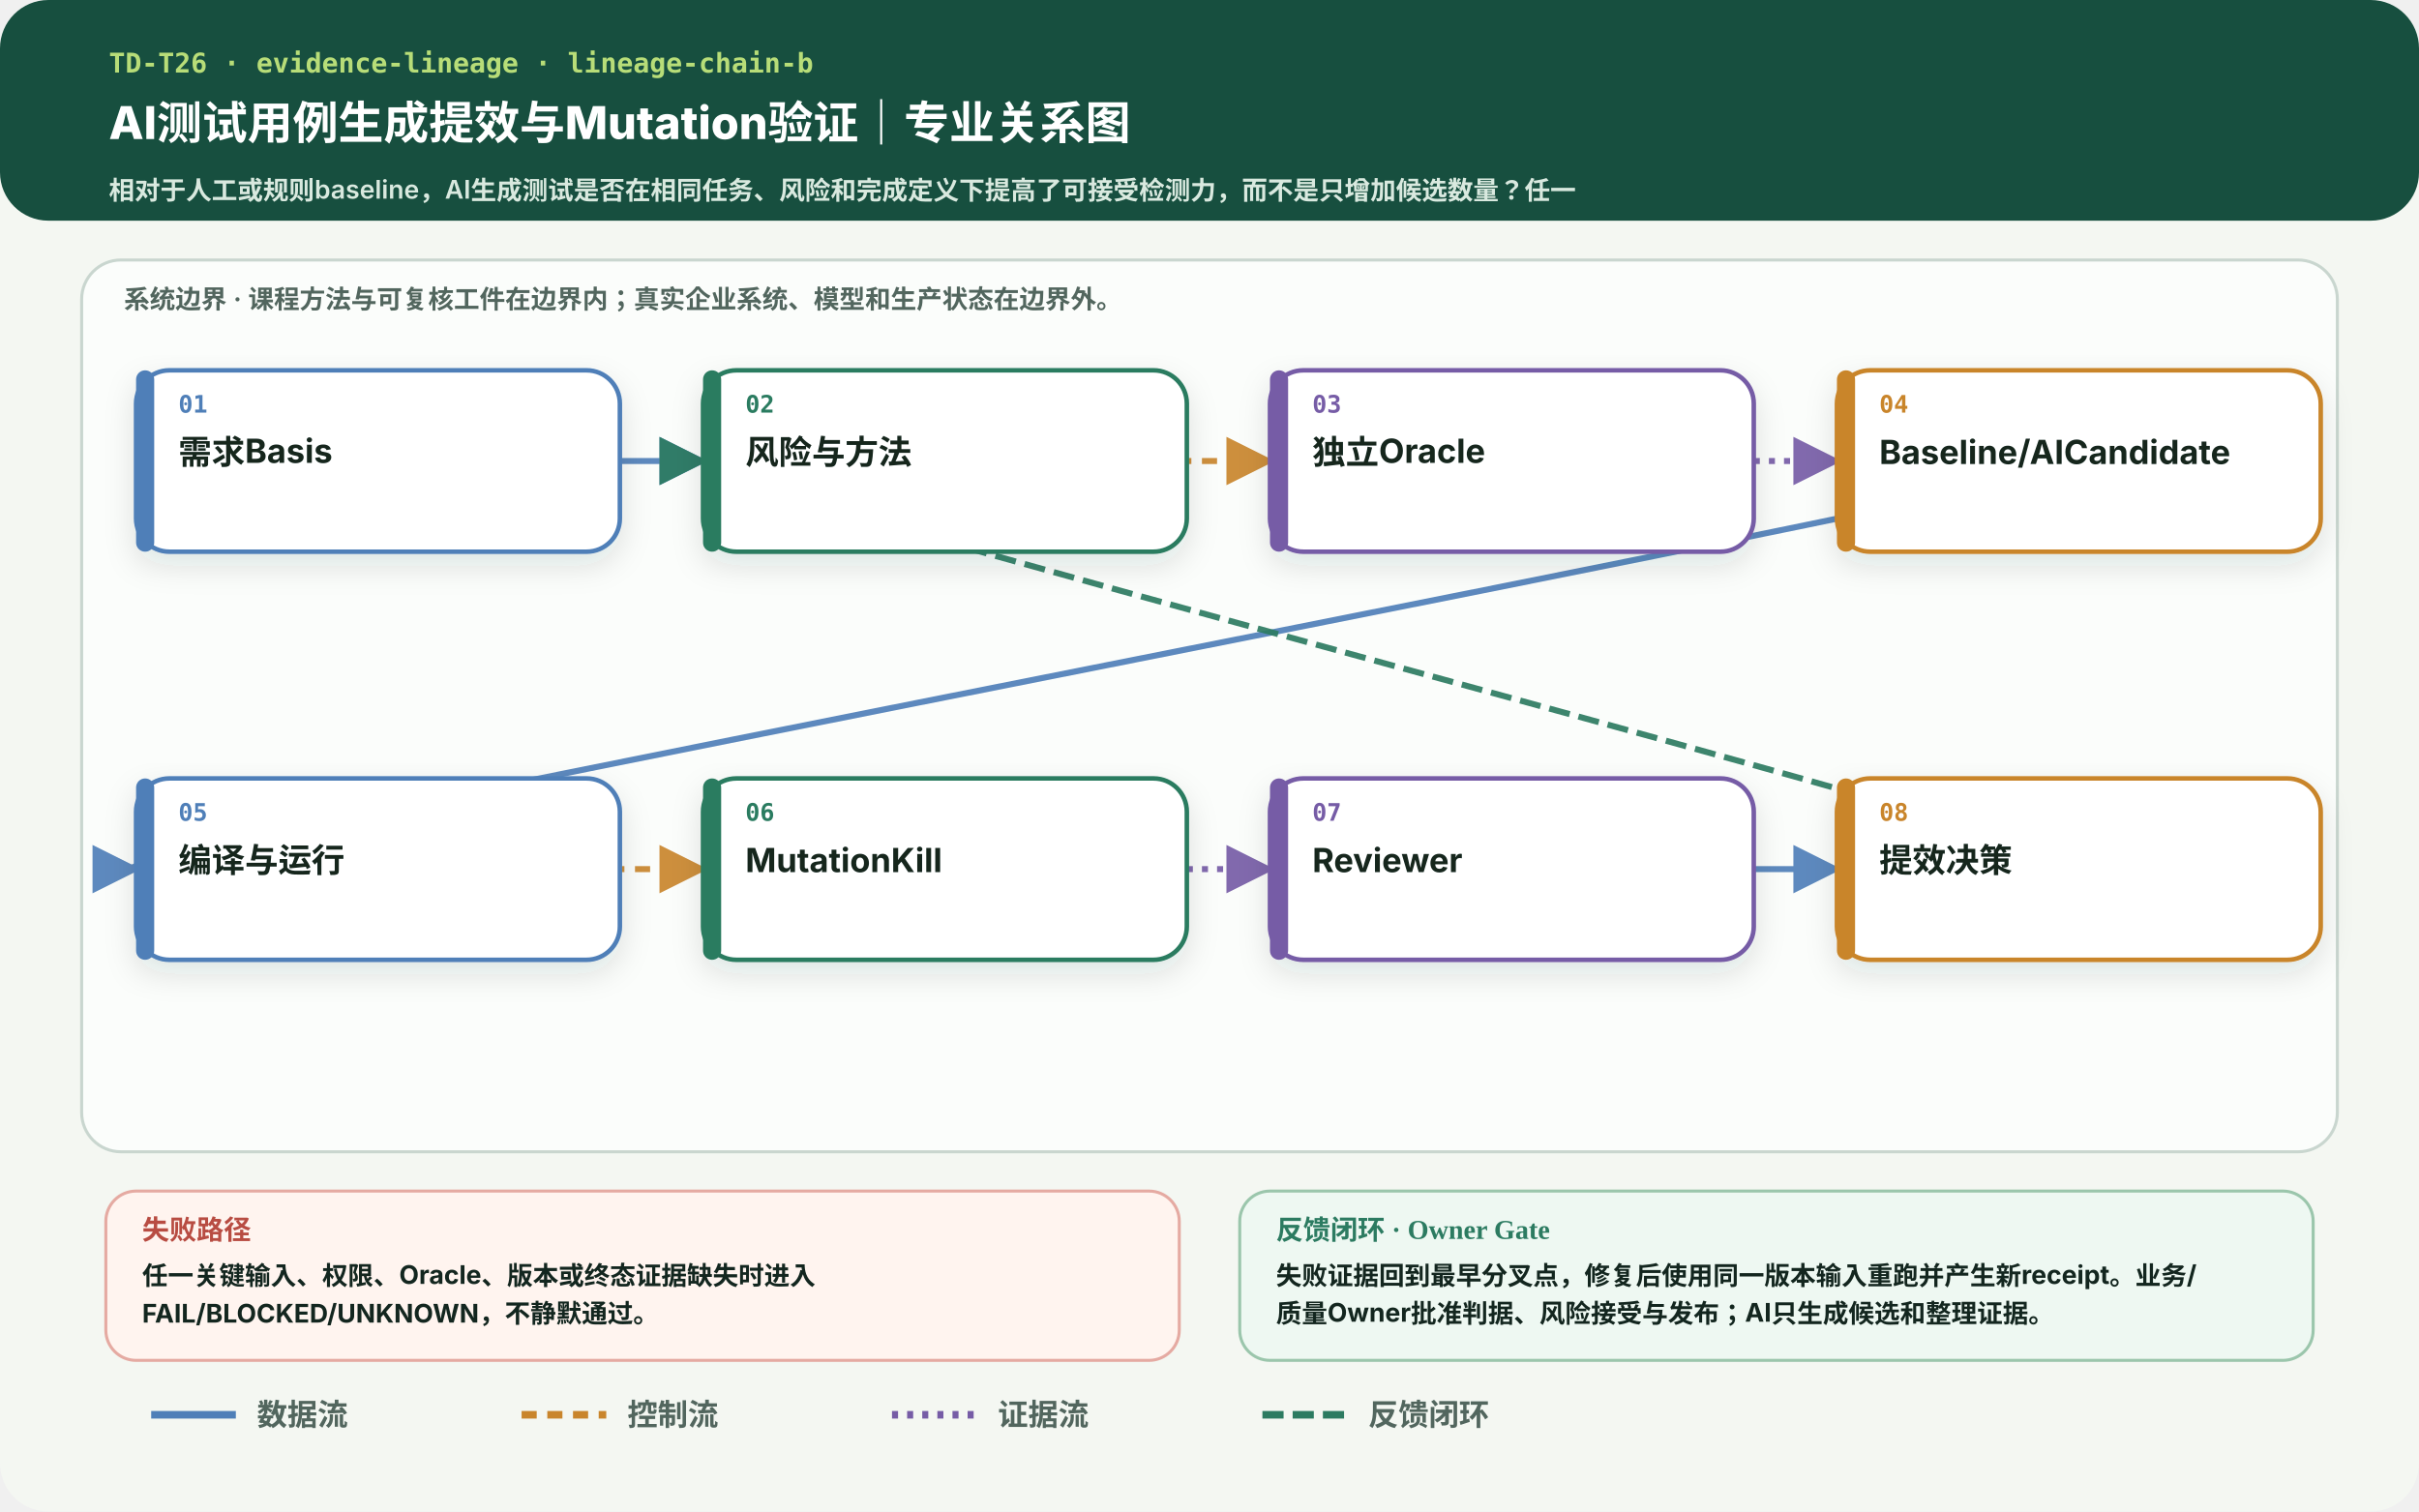
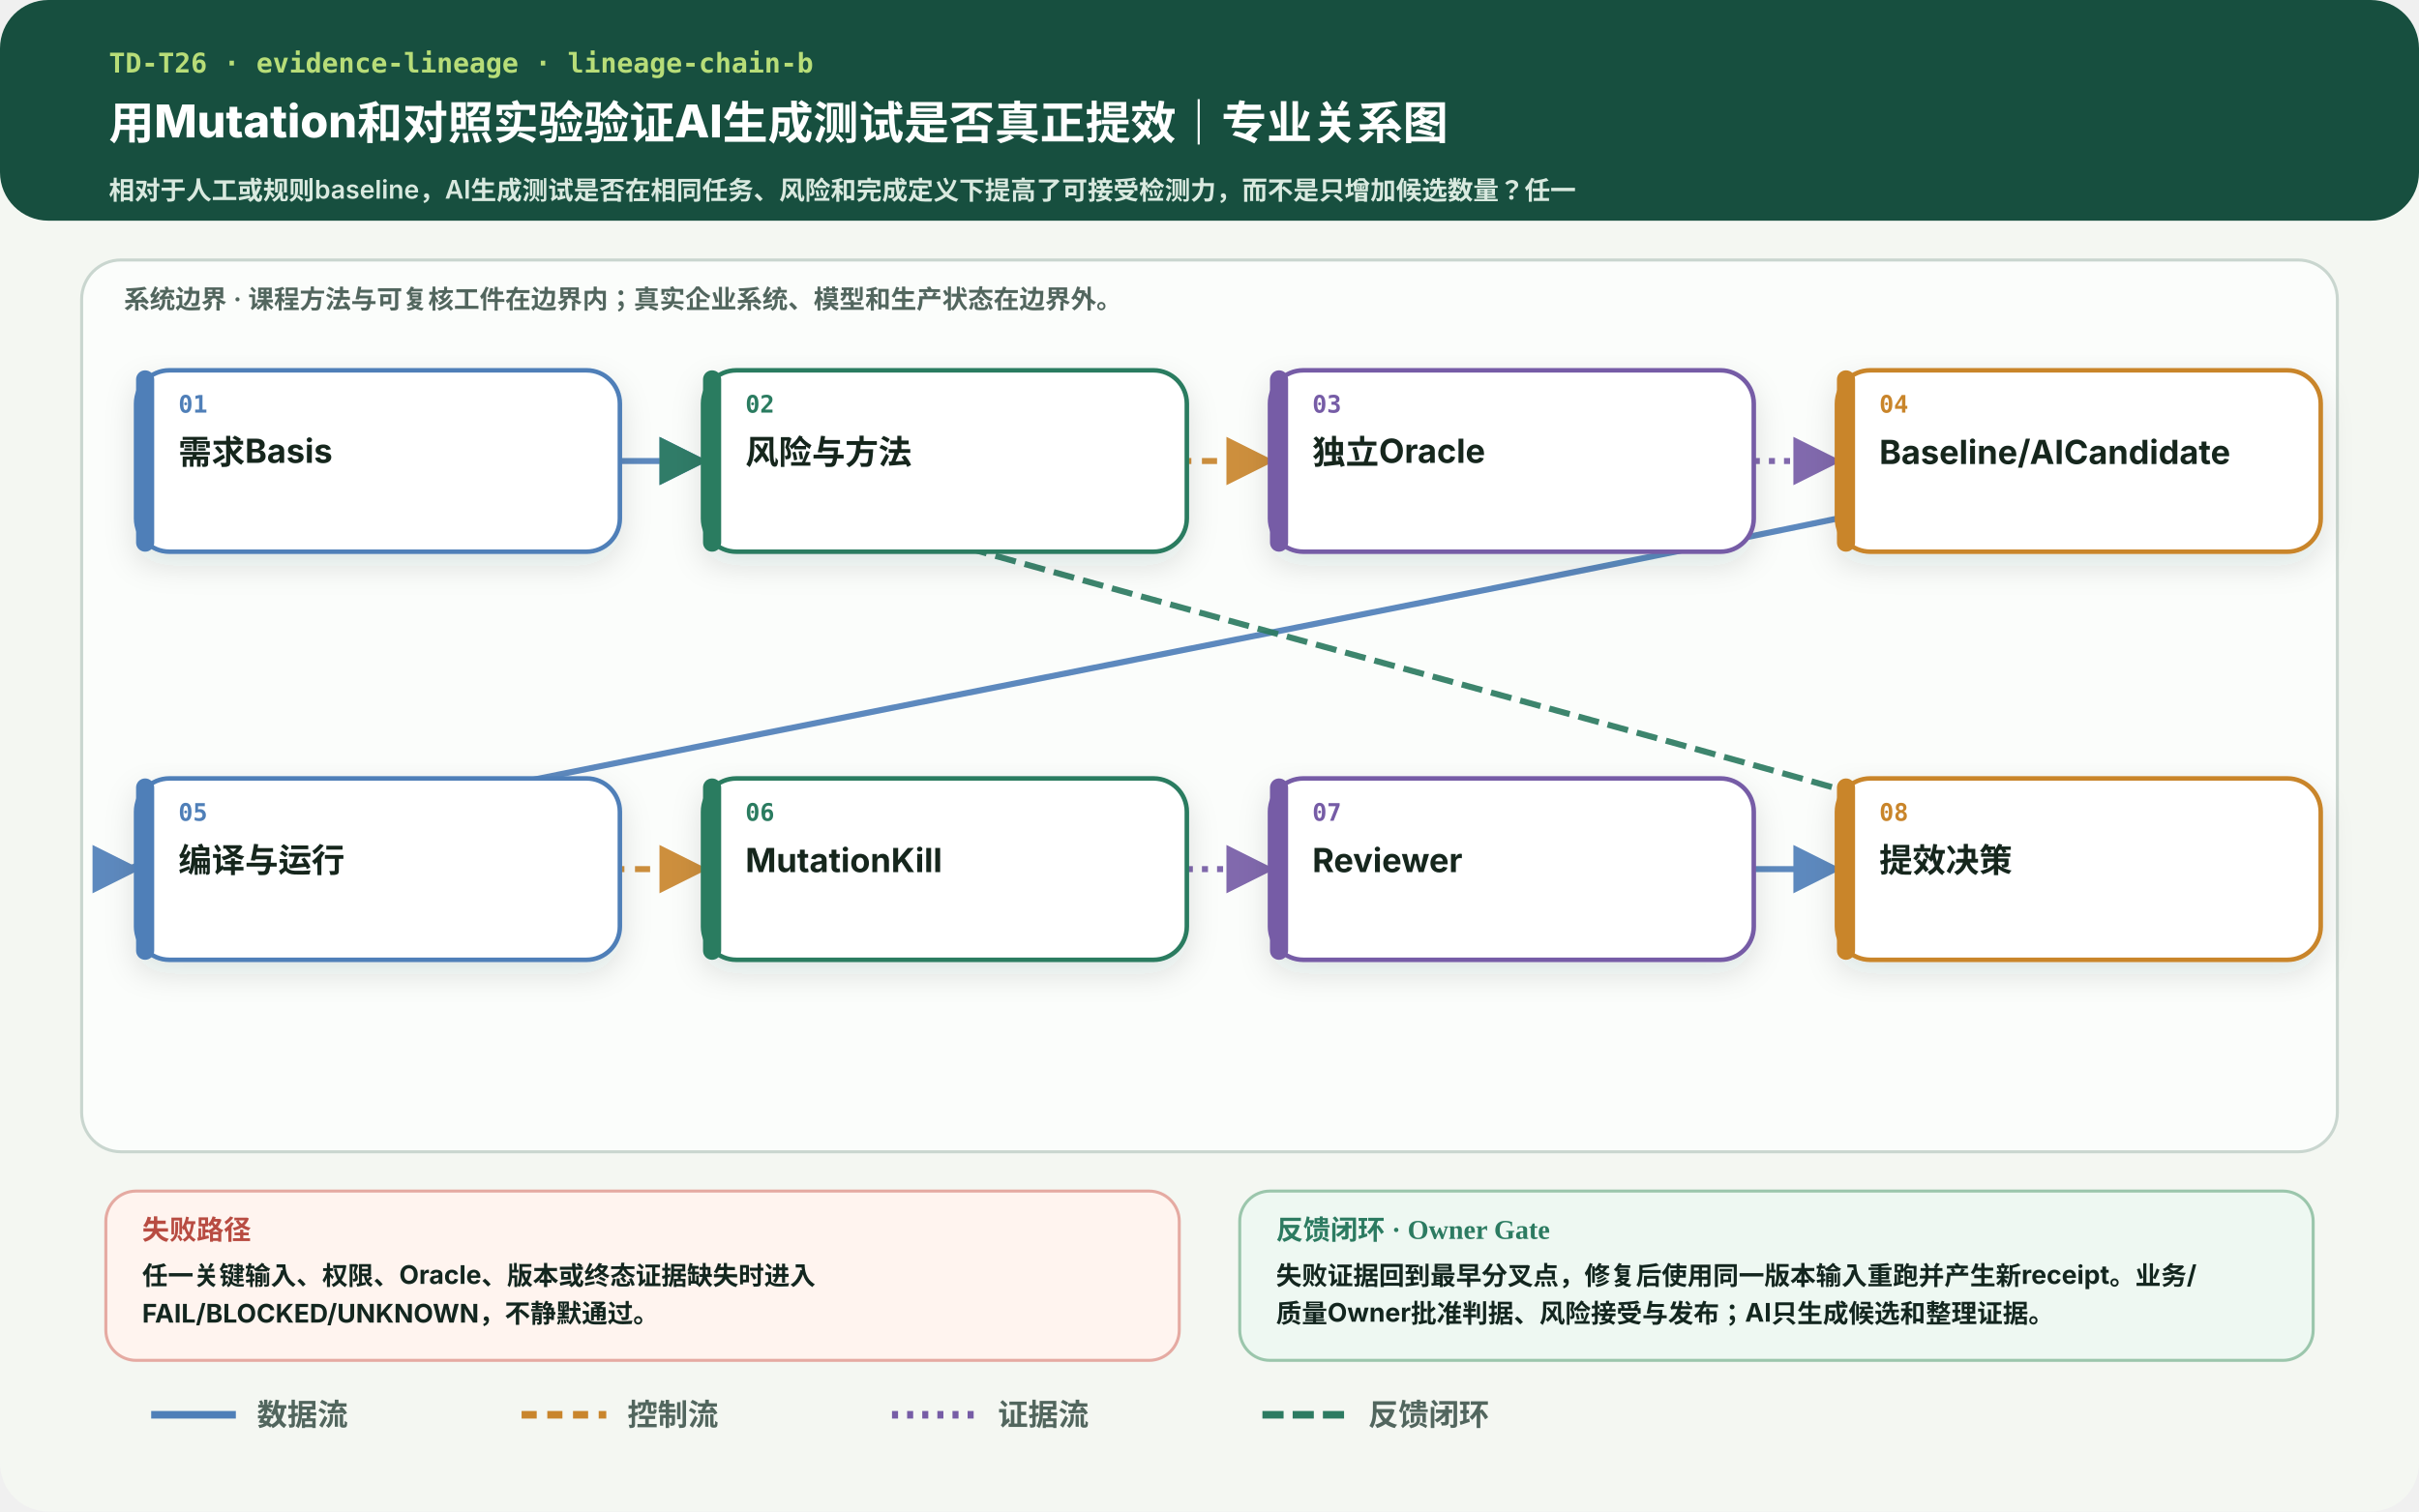
<svg xmlns="http://www.w3.org/2000/svg" role="img" aria-labelledby="title desc" viewBox="0 0 1600 1000" width="1600" height="1000">
  <defs>
    <filter id="shadow" x="-15%" y="-15%" width="130%" height="140%">
      <feDropShadow dx="0" dy="8" stdDeviation="10" flood-color="#173f32" flood-opacity="0.12" />
    </filter>
    <marker id="arrow-data" viewBox="0 0 10 10" refX="9" refY="5" markerWidth="8" markerHeight="8" orient="auto-start-reverse">
      <path d="M 0 0 L 10 5 L 0 10 z" fill="#4f7fb8" />
    </marker>
    <marker id="arrow-control" viewBox="0 0 10 10" refX="9" refY="5" markerWidth="8" markerHeight="8" orient="auto-start-reverse">
      <path d="M 0 0 L 10 5 L 0 10 z" fill="#c9852c" />
    </marker>
    <marker id="arrow-evidence" viewBox="0 0 10 10" refX="9" refY="5" markerWidth="8" markerHeight="8" orient="auto-start-reverse">
      <path d="M 0 0 L 10 5 L 0 10 z" fill="#765ca6" />
    </marker>
    <marker id="arrow-feedback" viewBox="0 0 10 10" refX="9" refY="5" markerWidth="8" markerHeight="8" orient="auto-start-reverse">
      <path d="M 0 0 L 10 5 L 0 10 z" fill="#2c7b61" />
    </marker>
  </defs>
  <rect width="1600" height="1000" rx="32" fill="#f4f7f2" />
  <rect x="0" y="0" width="1600" height="146" rx="32" fill="#174f3f" />
  <text x="72" y="48" font-family="ui-monospace,SFMono-Regular,Menlo,monospace" font-size="18" font-weight="800" fill="#b8dd78">TD-T26 · evidence-lineage · lineage-chain-b</text>
-   <text x="72" y="92" text-anchor="start" font-family="-apple-system,BlinkMacSystemFont,'Segoe UI','PingFang SC',sans-serif" font-size="30" font-weight="800" fill="#ffffff">AI测试用例生成提效与Mutation验证｜专业关系图</text>
+   <text x="72" y="92" text-anchor="start" font-family="-apple-system,BlinkMacSystemFont,'Segoe UI','PingFang SC',sans-serif" font-size="30" font-weight="800" fill="#ffffff">用Mutation和对照实验验证AI生成测试是否真正提效｜专业关系图</text>
  <text x="72" y="132" text-anchor="start" font-family="-apple-system,BlinkMacSystemFont,'Segoe UI','PingFang SC',sans-serif" font-size="17" font-weight="600" fill="#d9e9df">相对于人工或规则baseline，AI生成测试是否在相同任务、风险和完成定义下提高了可接受检测力，而不是只增加候选数量？任一</text>
  <rect x="54" y="172" width="1492" height="590" rx="26" fill="#fbfdfb" stroke="#c9d6cf" stroke-width="2" />
  <text x="82" y="204" font-size="17" font-weight="800" fill="#52665e">系统边界 · 课程方法与可复核工件在边界内；真实企业系统、模型和生产状态在边界外。</text>
  <path d="M 250 305 C 325 305, 390 305, 465 305" fill="none" stroke="#4f7fb8" stroke-width="4" stroke-dasharray="" marker-end="url(#arrow-data)" opacity="0.92" />
  <path d="M 625 305 C 700 305, 765 305, 840 305" fill="none" stroke="#c9852c" stroke-width="4" stroke-dasharray="10 7" marker-end="url(#arrow-control)" opacity="0.92" />
  <path d="M 1000 305 C 1075 305, 1140 305, 1215 305" fill="none" stroke="#765ca6" stroke-width="4" stroke-dasharray="4 6" marker-end="url(#arrow-evidence)" opacity="0.92" />
  <path d="M 1375 305 C 1450 305, 15 575, 90 575" fill="none" stroke="#4f7fb8" stroke-width="4" stroke-dasharray="" marker-end="url(#arrow-data)" opacity="0.92" />
  <path d="M 250 575 C 325 575, 390 575, 465 575" fill="none" stroke="#c9852c" stroke-width="4" stroke-dasharray="10 7" marker-end="url(#arrow-control)" opacity="0.92" />
  <path d="M 625 575 C 700 575, 765 575, 840 575" fill="none" stroke="#765ca6" stroke-width="4" stroke-dasharray="4 6" marker-end="url(#arrow-evidence)" opacity="0.92" />
  <path d="M 1000 575 C 1075 575, 1140 575, 1215 575" fill="none" stroke="#4f7fb8" stroke-width="4" stroke-dasharray="" marker-end="url(#arrow-data)" opacity="0.92" />
  <path d="M 1375 575 C 1450 575, 390 305, 465 305" fill="none" stroke="#2c7b61" stroke-width="4" stroke-dasharray="14 6" marker-end="url(#arrow-feedback)" opacity="0.92" />
  <g filter="url(#shadow)">
    <rect x="90" y="245" width="320" height="120" rx="22" fill="#ffffff" stroke="#4f7fb8" stroke-width="3" />
    <rect x="90" y="245" width="12" height="120" rx="6" fill="#4f7fb8" />
    <text x="118" y="273" font-family="ui-monospace,SFMono-Regular,Menlo,monospace" font-size="16" font-weight="800" fill="#4f7fb8">01</text>
    <text x="118" y="307" text-anchor="start" font-family="-apple-system,BlinkMacSystemFont,'Segoe UI','PingFang SC',sans-serif" font-size="22" font-weight="700" fill="#13261f">需求Basis</text>
  </g>
  <g filter="url(#shadow)">
    <rect x="465" y="245" width="320" height="120" rx="22" fill="#ffffff" stroke="#2c7b61" stroke-width="3" />
    <rect x="465" y="245" width="12" height="120" rx="6" fill="#2c7b61" />
    <text x="493" y="273" font-family="ui-monospace,SFMono-Regular,Menlo,monospace" font-size="16" font-weight="800" fill="#2c7b61">02</text>
    <text x="493" y="307" text-anchor="start" font-family="-apple-system,BlinkMacSystemFont,'Segoe UI','PingFang SC',sans-serif" font-size="22" font-weight="700" fill="#13261f">风险与方法</text>
  </g>
  <g filter="url(#shadow)">
    <rect x="840" y="245" width="320" height="120" rx="22" fill="#ffffff" stroke="#765ca6" stroke-width="3" />
    <rect x="840" y="245" width="12" height="120" rx="6" fill="#765ca6" />
    <text x="868" y="273" font-family="ui-monospace,SFMono-Regular,Menlo,monospace" font-size="16" font-weight="800" fill="#765ca6">03</text>
    <text x="868" y="307" text-anchor="start" font-family="-apple-system,BlinkMacSystemFont,'Segoe UI','PingFang SC',sans-serif" font-size="22" font-weight="700" fill="#13261f">独立Oracle</text>
  </g>
  <g filter="url(#shadow)">
    <rect x="1215" y="245" width="320" height="120" rx="22" fill="#ffffff" stroke="#c9852c" stroke-width="3" />
    <rect x="1215" y="245" width="12" height="120" rx="6" fill="#c9852c" />
    <text x="1243" y="273" font-family="ui-monospace,SFMono-Regular,Menlo,monospace" font-size="16" font-weight="800" fill="#c9852c">04</text>
    <text x="1243" y="307" text-anchor="start" font-family="-apple-system,BlinkMacSystemFont,'Segoe UI','PingFang SC',sans-serif" font-size="22" font-weight="700" fill="#13261f">Baseline/AICandidate</text>
  </g>
  <g filter="url(#shadow)">
    <rect x="90" y="515" width="320" height="120" rx="22" fill="#ffffff" stroke="#4f7fb8" stroke-width="3" />
    <rect x="90" y="515" width="12" height="120" rx="6" fill="#4f7fb8" />
    <text x="118" y="543" font-family="ui-monospace,SFMono-Regular,Menlo,monospace" font-size="16" font-weight="800" fill="#4f7fb8">05</text>
    <text x="118" y="577" text-anchor="start" font-family="-apple-system,BlinkMacSystemFont,'Segoe UI','PingFang SC',sans-serif" font-size="22" font-weight="700" fill="#13261f">编译与运行</text>
  </g>
  <g filter="url(#shadow)">
    <rect x="465" y="515" width="320" height="120" rx="22" fill="#ffffff" stroke="#2c7b61" stroke-width="3" />
    <rect x="465" y="515" width="12" height="120" rx="6" fill="#2c7b61" />
    <text x="493" y="543" font-family="ui-monospace,SFMono-Regular,Menlo,monospace" font-size="16" font-weight="800" fill="#2c7b61">06</text>
    <text x="493" y="577" text-anchor="start" font-family="-apple-system,BlinkMacSystemFont,'Segoe UI','PingFang SC',sans-serif" font-size="22" font-weight="700" fill="#13261f">MutationKill</text>
  </g>
  <g filter="url(#shadow)">
    <rect x="840" y="515" width="320" height="120" rx="22" fill="#ffffff" stroke="#765ca6" stroke-width="3" />
    <rect x="840" y="515" width="12" height="120" rx="6" fill="#765ca6" />
    <text x="868" y="543" font-family="ui-monospace,SFMono-Regular,Menlo,monospace" font-size="16" font-weight="800" fill="#765ca6">07</text>
    <text x="868" y="577" text-anchor="start" font-family="-apple-system,BlinkMacSystemFont,'Segoe UI','PingFang SC',sans-serif" font-size="22" font-weight="700" fill="#13261f">Reviewer</text>
  </g>
  <g filter="url(#shadow)">
    <rect x="1215" y="515" width="320" height="120" rx="22" fill="#ffffff" stroke="#c9852c" stroke-width="3" />
    <rect x="1215" y="515" width="12" height="120" rx="6" fill="#c9852c" />
    <text x="1243" y="543" font-family="ui-monospace,SFMono-Regular,Menlo,monospace" font-size="16" font-weight="800" fill="#c9852c">08</text>
    <text x="1243" y="577" text-anchor="start" font-family="-apple-system,BlinkMacSystemFont,'Segoe UI','PingFang SC',sans-serif" font-size="22" font-weight="700" fill="#13261f">提效决策</text>
  </g>
  <g transform="translate(70 788)">
    <rect width="710" height="112" rx="20" fill="#fff4ef" stroke="#e5aaa2" stroke-width="2" />
    <text x="24" y="32" font-size="18" font-weight="900" fill="#b84c42">失败路径</text>
    <text x="24" y="62" text-anchor="start" font-family="-apple-system,BlinkMacSystemFont,'Segoe UI','PingFang SC',sans-serif" font-size="17" font-weight="650" fill="#13261f">任一关键输入、权限、Oracle、版本或终态证据缺失时进入</text>
    <text x="24" y="87" text-anchor="start" font-family="-apple-system,BlinkMacSystemFont,'Segoe UI','PingFang SC',sans-serif" font-size="17" font-weight="650" fill="#13261f">FAIL/BLOCKED/UNKNOWN，不静默通过。</text>
  </g>
  <g transform="translate(820 788)">
    <rect width="710" height="112" rx="20" fill="#eef8f2" stroke="#9bc6ac" stroke-width="2" />
    <text x="24" y="32" font-size="18" font-weight="900" fill="#2c7b61">反馈闭环 · Owner Gate</text>
    <text x="24" y="62" text-anchor="start" font-family="-apple-system,BlinkMacSystemFont,'Segoe UI','PingFang SC',sans-serif" font-size="17" font-weight="650" fill="#13261f">失败证据回到最早分叉点，修复后使用同一版本输入重跑并产生新receipt。业务/</text>
    <text x="24" y="87" text-anchor="start" font-family="-apple-system,BlinkMacSystemFont,'Segoe UI','PingFang SC',sans-serif" font-size="17" font-weight="650" fill="#13261f">质量Owner批准判据、风险接受与发布；AI只生成候选和整理证据。</text>
  </g>
  <g transform="translate(100 936)">
    <line x1="0" y1="0" x2="56" y2="0" stroke="#4f7fb8" stroke-width="5" stroke-dasharray="" />
    <text x="70" y="7" font-size="20" font-weight="700" fill="#52665e">数据流</text>
  </g>
  <g transform="translate(345 936)">
    <line x1="0" y1="0" x2="56" y2="0" stroke="#c9852c" stroke-width="5" stroke-dasharray="10 7" />
    <text x="70" y="7" font-size="20" font-weight="700" fill="#52665e">控制流</text>
  </g>
  <g transform="translate(590 936)">
    <line x1="0" y1="0" x2="56" y2="0" stroke="#765ca6" stroke-width="5" stroke-dasharray="4 6" />
    <text x="70" y="7" font-size="20" font-weight="700" fill="#52665e">证据流</text>
  </g>
  <g transform="translate(835 936)">
    <line x1="0" y1="0" x2="56" y2="0" stroke="#2c7b61" stroke-width="5" stroke-dasharray="14 6" />
    <text x="70" y="7" font-size="20" font-weight="700" fill="#52665e">反馈闭环</text>
  </g>
</svg>
